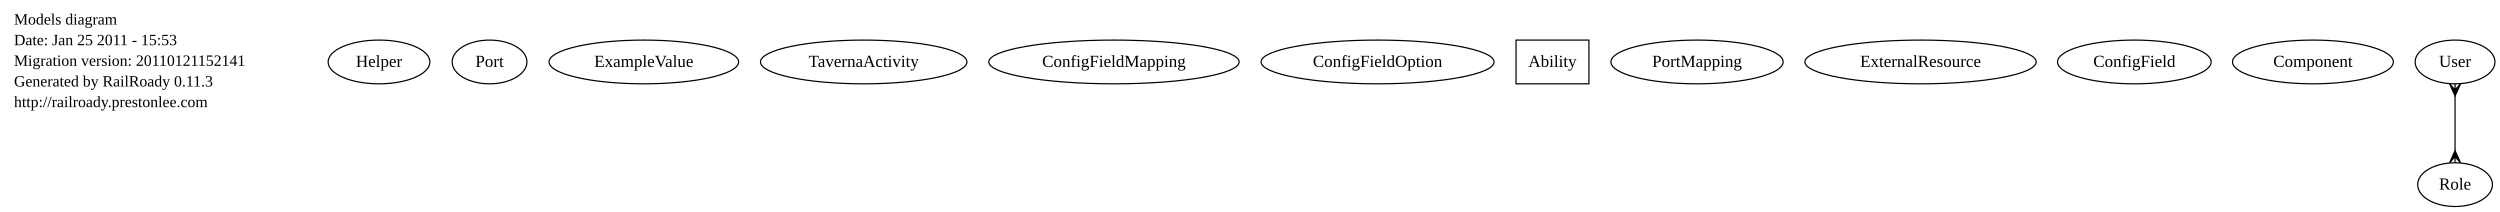
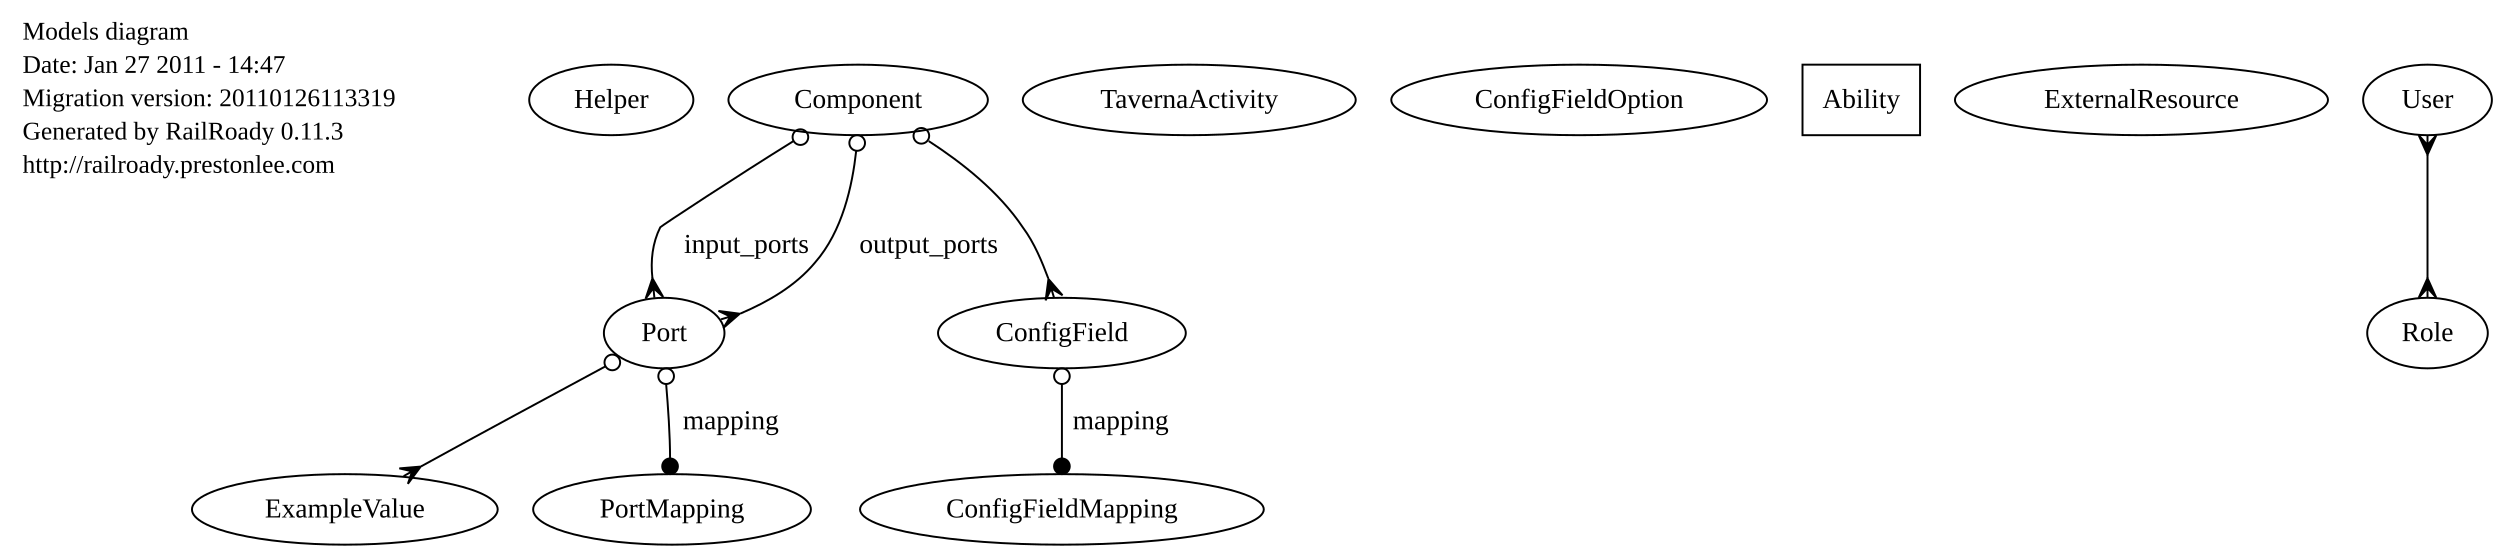
- <svg xmlns="http://www.w3.org/2000/svg" width="2058pt" height="174pt" viewBox="0.00 0.00 2058.00 174.00">
-   <g id="graph0" class="graph" transform="scale(1 1) rotate(0) translate(4 170)">
-     <polygon style="fill:white;stroke:white;" points="-4,4 -4,-170 2054,-170 2054,4 -4,4" />
+ <svg xmlns="http://www.w3.org/2000/svg" width="1276pt" height="282pt" viewBox="0.00 0.00 1276.00 282.00">
+   <g id="graph0" class="graph" transform="scale(1 1) rotate(0) translate(4 278)">
+     <polygon style="fill:white;stroke:white;" points="-4,4 -4,-278 1272,-278 1272,4 -4,4" />
    <g id="node1" class="node">
-       <text text-anchor="start" x="7.5" y="-149.8" style="font-family:Times New Roman;font-size:13.00;">Models diagram</text>
-       <text text-anchor="start" x="7.5" y="-132.8" style="font-family:Times New Roman;font-size:13.00;">Date: Jan 25 2011 - 15:53</text>
-       <text text-anchor="start" x="7.5" y="-115.8" style="font-family:Times New Roman;font-size:13.00;">Migration version: 20110121152141</text>
-       <text text-anchor="start" x="7.5" y="-98.8" style="font-family:Times New Roman;font-size:13.00;">Generated by RailRoady 0.11.3</text>
-       <text text-anchor="start" x="7.5" y="-81.8" style="font-family:Times New Roman;font-size:13.00;">http://railroady.prestonlee.com</text>
+       <text text-anchor="start" x="7.5" y="-257.8" style="font-family:Times New Roman;font-size:13.00;">Models diagram</text>
+       <text text-anchor="start" x="7.5" y="-240.8" style="font-family:Times New Roman;font-size:13.00;">Date: Jan 27 2011 - 14:47</text>
+       <text text-anchor="start" x="7.5" y="-223.8" style="font-family:Times New Roman;font-size:13.00;">Migration version: 20110126113319</text>
+       <text text-anchor="start" x="7.5" y="-206.8" style="font-family:Times New Roman;font-size:13.00;">Generated by RailRoady 0.11.3</text>
+       <text text-anchor="start" x="7.5" y="-189.8" style="font-family:Times New Roman;font-size:13.00;">http://railroady.prestonlee.com</text>
    </g>
    <g id="node2" class="node">
-       <ellipse style="fill:none;stroke:black;" cx="308" cy="-119" rx="41.889" ry="18" />
-       <text text-anchor="middle" x="308" y="-114.9" style="font-family:Times New Roman;font-size:14.00;">Helper</text>
+       <ellipse style="fill:none;stroke:black;" cx="308" cy="-227" rx="41.889" ry="18" />
+       <text text-anchor="middle" x="308" y="-222.9" style="font-family:Times New Roman;font-size:14.00;">Helper</text>
    </g>
    <g id="node3" class="node">
-       <ellipse style="fill:none;stroke:black;" cx="399" cy="-119" rx="30.773" ry="18" />
-       <text text-anchor="middle" x="399" y="-114.9" style="font-family:Times New Roman;font-size:14.00;">Port</text>
+       <ellipse style="fill:none;stroke:black;" cx="335" cy="-108" rx="30.773" ry="18" />
+       <text text-anchor="middle" x="335" y="-103.9" style="font-family:Times New Roman;font-size:14.00;">Port</text>
    </g>
    <g id="node4" class="node">
-       <ellipse style="fill:none;stroke:black;" cx="526" cy="-119" rx="78.022" ry="18" />
-       <text text-anchor="middle" x="526" y="-114.9" style="font-family:Times New Roman;font-size:14.00;">ExampleValue</text>
+       <ellipse style="fill:none;stroke:black;" cx="172" cy="-18" rx="78.022" ry="18" />
+       <text text-anchor="middle" x="172" y="-13.9" style="font-family:Times New Roman;font-size:14.00;">ExampleValue</text>
+     </g>
+     <g id="edge2" class="edge">
+       <path style="fill:none;stroke:black;" d="M305,-91C279,-77 240,-56 211,-40" />
+       <ellipse style="fill:none;stroke:black;" cx="308.527" cy="-93.015" rx="4" ry="4" />
+       <polygon style="fill:black;stroke:black;" points="210.742,-39.856 204.185,-31.066 206.371,-37.428 202,-35 202,-35 202,-35 206.371,-37.428 199.815,-38.934 210.742,-39.856 210.742,-39.856" />
+     </g>
+     <g id="node9" class="node">
+       <ellipse style="fill:none;stroke:black;" cx="339" cy="-18" rx="70.878" ry="18" />
+       <text text-anchor="middle" x="339" y="-13.9" style="font-family:Times New Roman;font-size:14.00;">PortMapping</text>
+     </g>
+     <g id="edge4" class="edge">
+       <path style="fill:none;stroke:black;" d="M336,-82C337,-70 338,-56 338,-44" />
+       <ellipse style="fill:none;stroke:black;" cx="336" cy="-86" rx="4" ry="4" />
+       <ellipse style="fill:black;stroke:black;" cx="338" cy="-40" rx="4" ry="4" />
+       <text text-anchor="middle" x="369" y="-58.9" style="font-family:Times New Roman;font-size:14.00;">mapping</text>
    </g>
    <g id="node5" class="node">
-       <ellipse style="fill:none;stroke:black;" cx="707" cy="-119" rx="84.971" ry="18" />
-       <text text-anchor="middle" x="707" y="-114.9" style="font-family:Times New Roman;font-size:14.00;">TavernaActivity</text>
+       <ellipse style="fill:none;stroke:black;" cx="603" cy="-227" rx="84.971" ry="18" />
+       <text text-anchor="middle" x="603" y="-222.9" style="font-family:Times New Roman;font-size:14.00;">TavernaActivity</text>
    </g>
    <g id="node6" class="node">
-       <ellipse style="fill:none;stroke:black;" cx="913" cy="-119" rx="103.037" ry="18" />
-       <text text-anchor="middle" x="913" y="-114.9" style="font-family:Times New Roman;font-size:14.00;">ConfigFieldMapping</text>
+       <ellipse style="fill:none;stroke:black;" cx="538" cy="-18" rx="103.037" ry="18" />
+       <text text-anchor="middle" x="538" y="-13.9" style="font-family:Times New Roman;font-size:14.00;">ConfigFieldMapping</text>
    </g>
    <g id="node7" class="node">
-       <ellipse style="fill:none;stroke:black;" cx="1130" cy="-119" rx="95.894" ry="18" />
-       <text text-anchor="middle" x="1130" y="-114.9" style="font-family:Times New Roman;font-size:14.00;">ConfigFieldOption</text>
+       <ellipse style="fill:none;stroke:black;" cx="802" cy="-227" rx="95.894" ry="18" />
+       <text text-anchor="middle" x="802" y="-222.9" style="font-family:Times New Roman;font-size:14.00;">ConfigFieldOption</text>
    </g>
    <g id="node8" class="node">
-       <polygon style="fill:none;stroke:black;" points="1304,-137 1244,-137 1244,-101 1304,-101 1304,-137" />
-       <text text-anchor="middle" x="1274" y="-114.9" style="font-family:Times New Roman;font-size:14.00;">Ability</text>
-     </g>
-     <g id="node9" class="node">
-       <ellipse style="fill:none;stroke:black;" cx="1393" cy="-119" rx="70.878" ry="18" />
-       <text text-anchor="middle" x="1393" y="-114.9" style="font-family:Times New Roman;font-size:14.00;">PortMapping</text>
+       <polygon style="fill:none;stroke:black;" points="976,-245 916,-245 916,-209 976,-209 976,-245" />
+       <text text-anchor="middle" x="946" y="-222.9" style="font-family:Times New Roman;font-size:14.00;">Ability</text>
    </g>
    <g id="node10" class="node">
-       <ellipse style="fill:none;stroke:black;" cx="1577" cy="-119" rx="95.199" ry="18" />
-       <text text-anchor="middle" x="1577" y="-114.9" style="font-family:Times New Roman;font-size:14.00;">ExternalResource</text>
+       <ellipse style="fill:none;stroke:black;" cx="1089" cy="-227" rx="95.199" ry="18" />
+       <text text-anchor="middle" x="1089" y="-222.9" style="font-family:Times New Roman;font-size:14.00;">ExternalResource</text>
    </g>
    <g id="node11" class="node">
-       <ellipse style="fill:none;stroke:black;" cx="1753" cy="-119" rx="63.234" ry="18" />
-       <text text-anchor="middle" x="1753" y="-114.9" style="font-family:Times New Roman;font-size:14.00;">ConfigField</text>
+       <ellipse style="fill:none;stroke:black;" cx="538" cy="-108" rx="63.234" ry="18" />
+       <text text-anchor="middle" x="538" y="-103.9" style="font-family:Times New Roman;font-size:14.00;">ConfigField</text>
+     </g>
+     <g id="edge6" class="edge">
+       <path style="fill:none;stroke:black;" d="M538,-82C538,-70 538,-56 538,-44" />
+       <ellipse style="fill:none;stroke:black;" cx="538" cy="-86" rx="4" ry="4" />
+       <ellipse style="fill:black;stroke:black;" cx="538" cy="-40" rx="4" ry="4" />
+       <text text-anchor="middle" x="568" y="-58.9" style="font-family:Times New Roman;font-size:14.00;">mapping</text>
    </g>
    <g id="node12" class="node">
-       <ellipse style="fill:none;stroke:black;" cx="1900" cy="-119" rx="66.207" ry="18" />
-       <text text-anchor="middle" x="1900" y="-114.9" style="font-family:Times New Roman;font-size:14.00;">Component</text>
+       <ellipse style="fill:none;stroke:black;" cx="434" cy="-227" rx="66.207" ry="18" />
+       <text text-anchor="middle" x="434" y="-222.9" style="font-family:Times New Roman;font-size:14.00;">Component</text>
+     </g>
+     <g id="edge8" class="edge">
+       <path style="fill:none;stroke:black;" d="M401,-206C372,-188 334,-163 333,-162 329,-154 328,-145 329,-136" />
+       <ellipse style="fill:none;stroke:black;" cx="404.527" cy="-208.015" rx="4" ry="4" />
+       <polygon style="fill:black;stroke:black;" points="329.005,-135.95 334.478,-126.448 329.502,-130.975 330,-126 330,-126 330,-126 329.502,-130.975 325.522,-125.552 329.005,-135.95 329.005,-135.95" />
+       <text text-anchor="middle" x="377" y="-148.9" style="font-family:Times New Roman;font-size:14.00;">input_ports</text>
+     </g>
+     <g id="edge10" class="edge">
+       <path style="fill:none;stroke:black;" d="M433,-201C431,-183 426,-160 412,-144 402,-132 388,-124 374,-118" />
+       <ellipse style="fill:none;stroke:black;" cx="433.504" cy="-205.031" rx="4" ry="4" />
+       <polygon style="fill:black;stroke:black;" points="373.578,-117.874 365.293,-110.69 368.789,-116.437 364,-115 364,-115 364,-115 368.789,-116.437 362.707,-119.31 373.578,-117.874 373.578,-117.874" />
+       <text text-anchor="middle" x="470" y="-148.9" style="font-family:Times New Roman;font-size:14.00;">output_ports</text>
+     </g>
+     <g id="edge12" class="edge">
+       <path style="fill:none;stroke:black;" d="M470,-206C487,-195 506,-180 518,-162 524,-154 528,-144 531,-136" />
+       <ellipse style="fill:none;stroke:black;" cx="466.255" cy="-208.675" rx="4" ry="4" />
+       <polygon style="fill:black;stroke:black;" points="531.126,-135.578 538.31,-127.293 532.563,-130.789 534,-126 534,-126 534,-126 532.563,-130.789 529.69,-124.707 531.126,-135.578 531.126,-135.578" />
    </g>
    <g id="node13" class="node">
-       <ellipse style="fill:none;stroke:black;" cx="2017" cy="-119" rx="32.856" ry="18" />
-       <text text-anchor="middle" x="2017" y="-114.9" style="font-family:Times New Roman;font-size:14.00;">User</text>
+       <ellipse style="fill:none;stroke:black;" cx="1235" cy="-227" rx="32.856" ry="18" />
+       <text text-anchor="middle" x="1235" y="-222.9" style="font-family:Times New Roman;font-size:14.00;">User</text>
    </g>
    <g id="node14" class="node">
-       <ellipse style="fill:none;stroke:black;" cx="2017" cy="-18" rx="30.773" ry="18" />
-       <text text-anchor="middle" x="2017" y="-13.9" style="font-family:Times New Roman;font-size:14.00;">Role</text>
+       <ellipse style="fill:none;stroke:black;" cx="1235" cy="-108" rx="30.773" ry="18" />
+       <text text-anchor="middle" x="1235" y="-103.9" style="font-family:Times New Roman;font-size:14.00;">Role</text>
    </g>
-     <g id="edge2" class="edge">
-       <path style="fill:none;stroke:black;" d="M2017,-91C2017,-77 2017,-61 2017,-46" />
-       <polygon style="fill:black;stroke:black;" points="2017,-91 2012.5,-101 2017,-96 2017,-101 2017,-101 2017,-101 2017,-96 2021.5,-101 2017,-91 2017,-91" />
-       <polygon style="fill:black;stroke:black;" points="2017,-46 2021.5,-36 2017,-41 2017,-36 2017,-36 2017,-36 2017,-41 2012.5,-36 2017,-46 2017,-46" />
+     <g id="edge14" class="edge">
+       <path style="fill:none;stroke:black;" d="M1235,-199C1235,-180 1235,-155 1235,-136" />
+       <polygon style="fill:black;stroke:black;" points="1235,-199 1230.5,-209 1235,-204 1235,-209 1235,-209 1235,-209 1235,-204 1239.5,-209 1235,-199 1235,-199" />
+       <polygon style="fill:black;stroke:black;" points="1235,-136 1239.5,-126 1235,-131 1235,-126 1235,-126 1235,-126 1235,-131 1230.5,-126 1235,-136 1235,-136" />
    </g>
  </g>
</svg>
